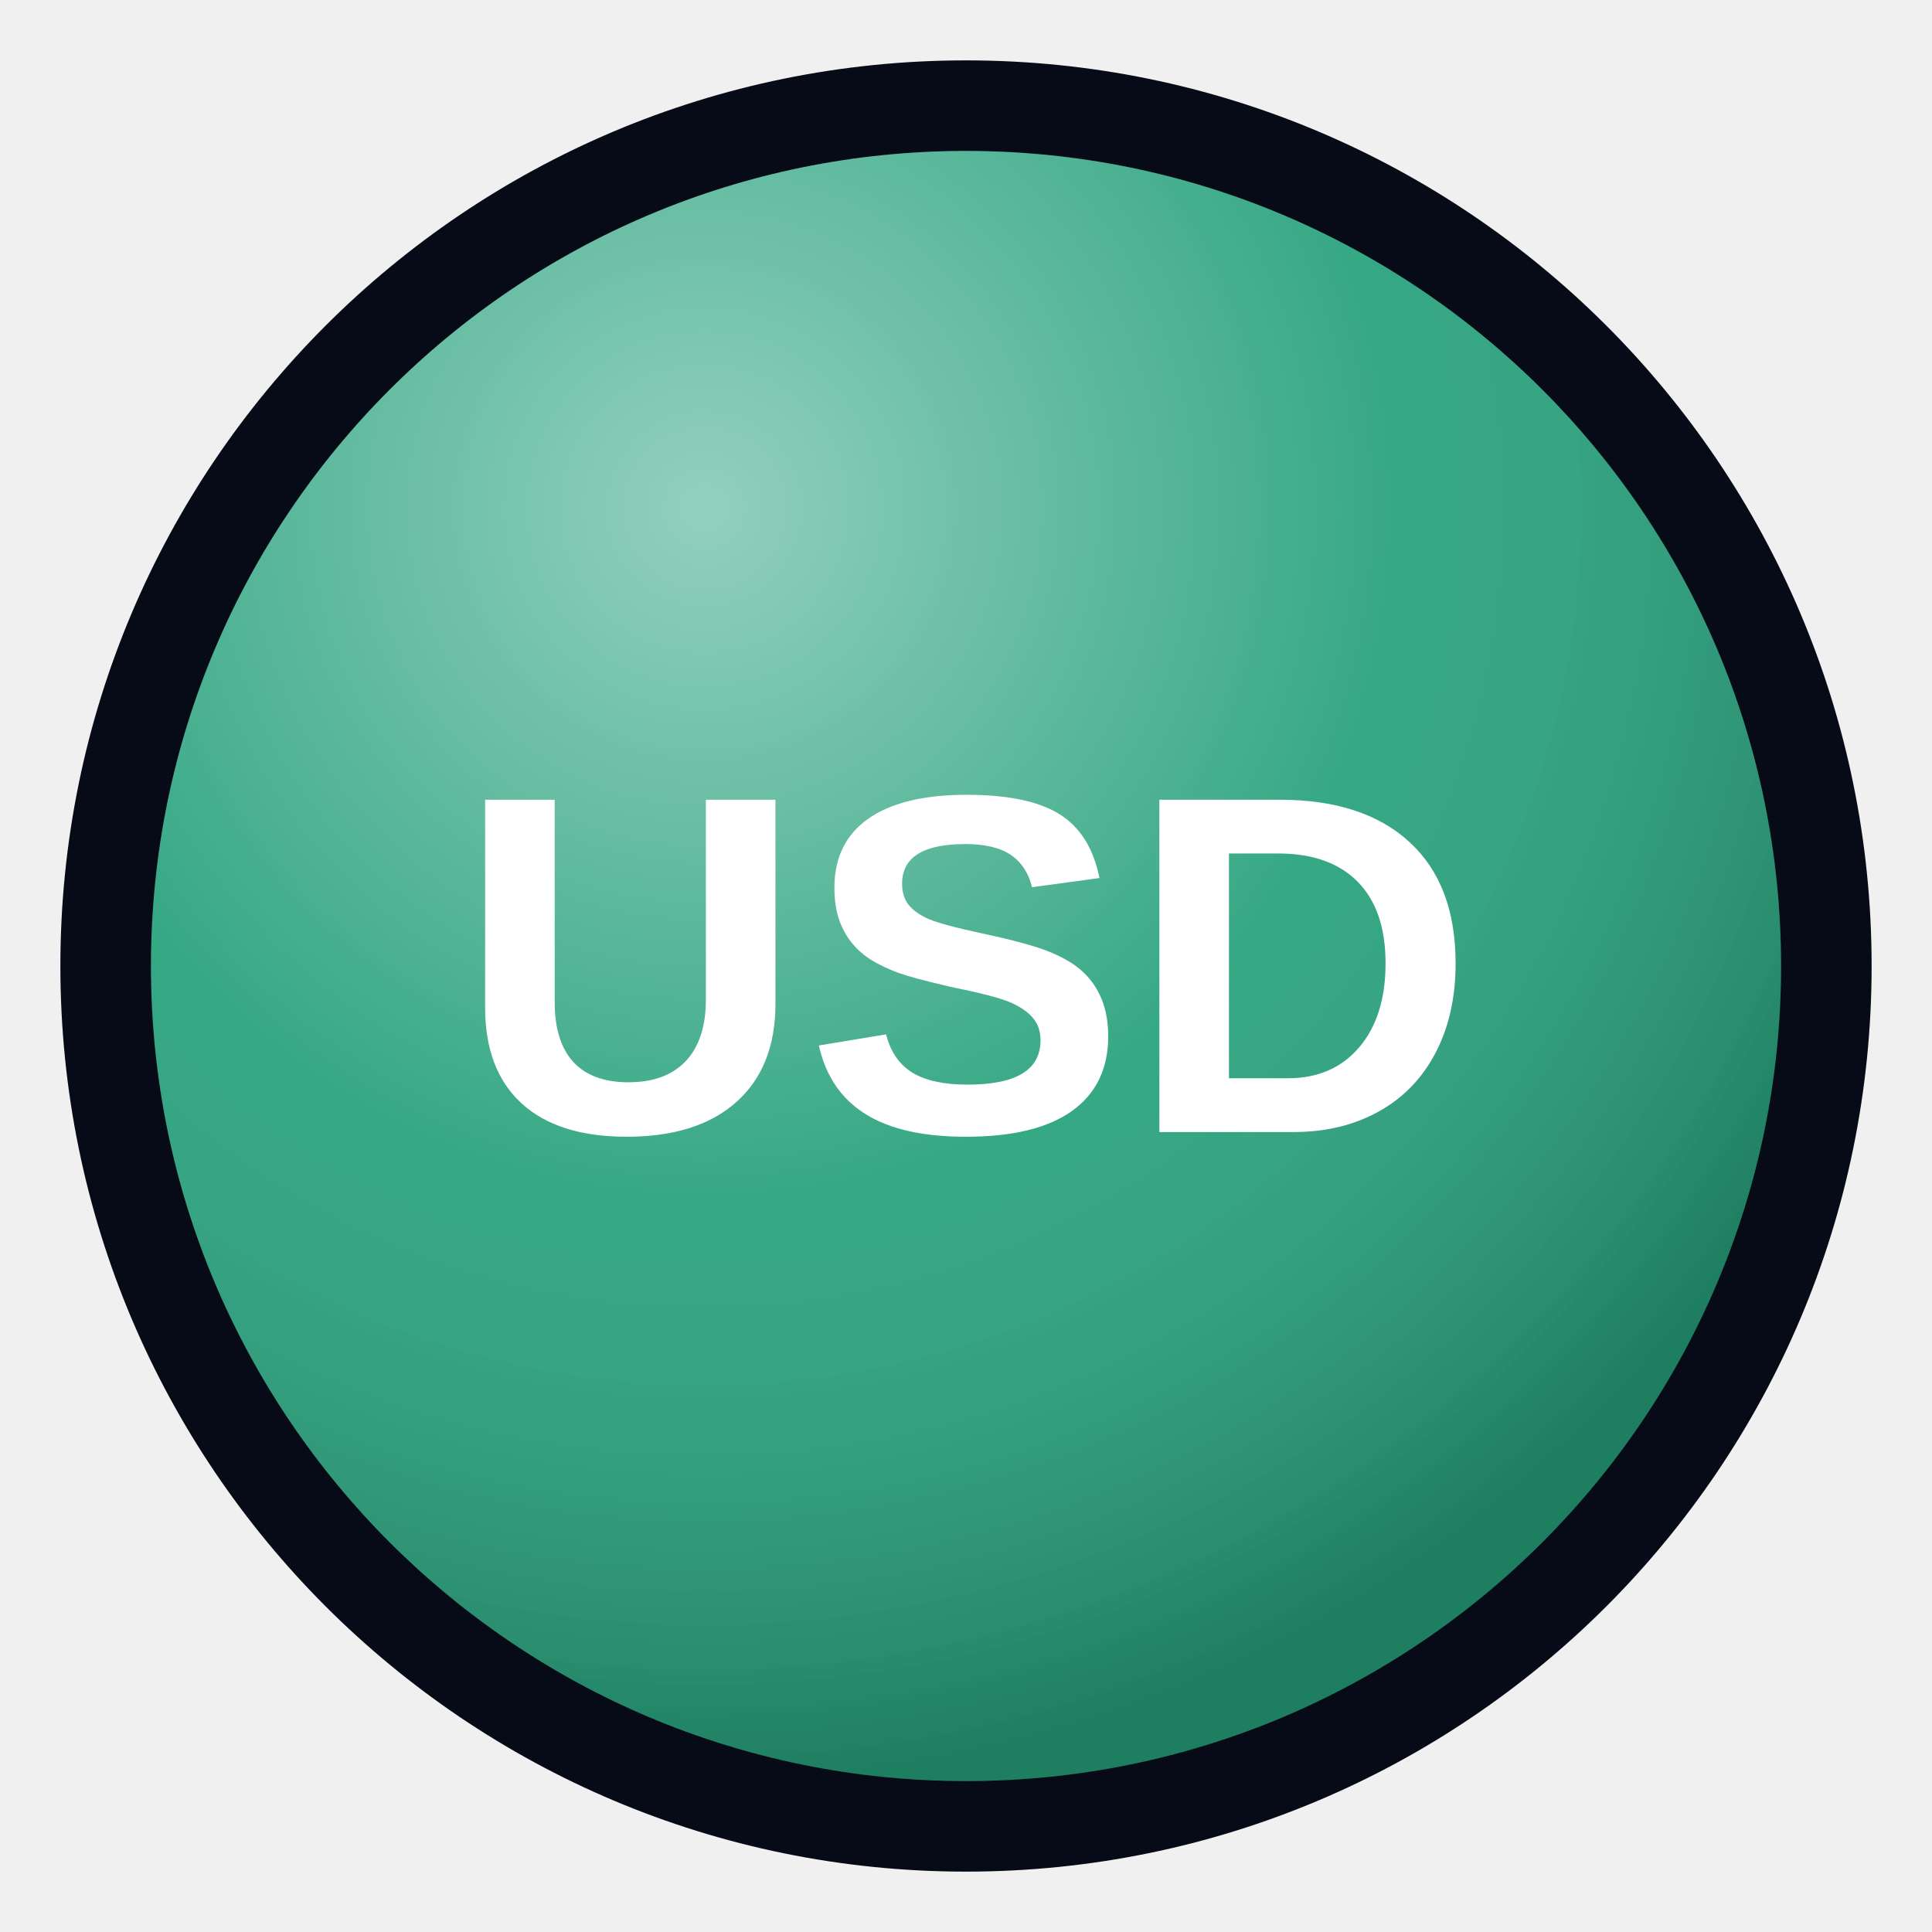
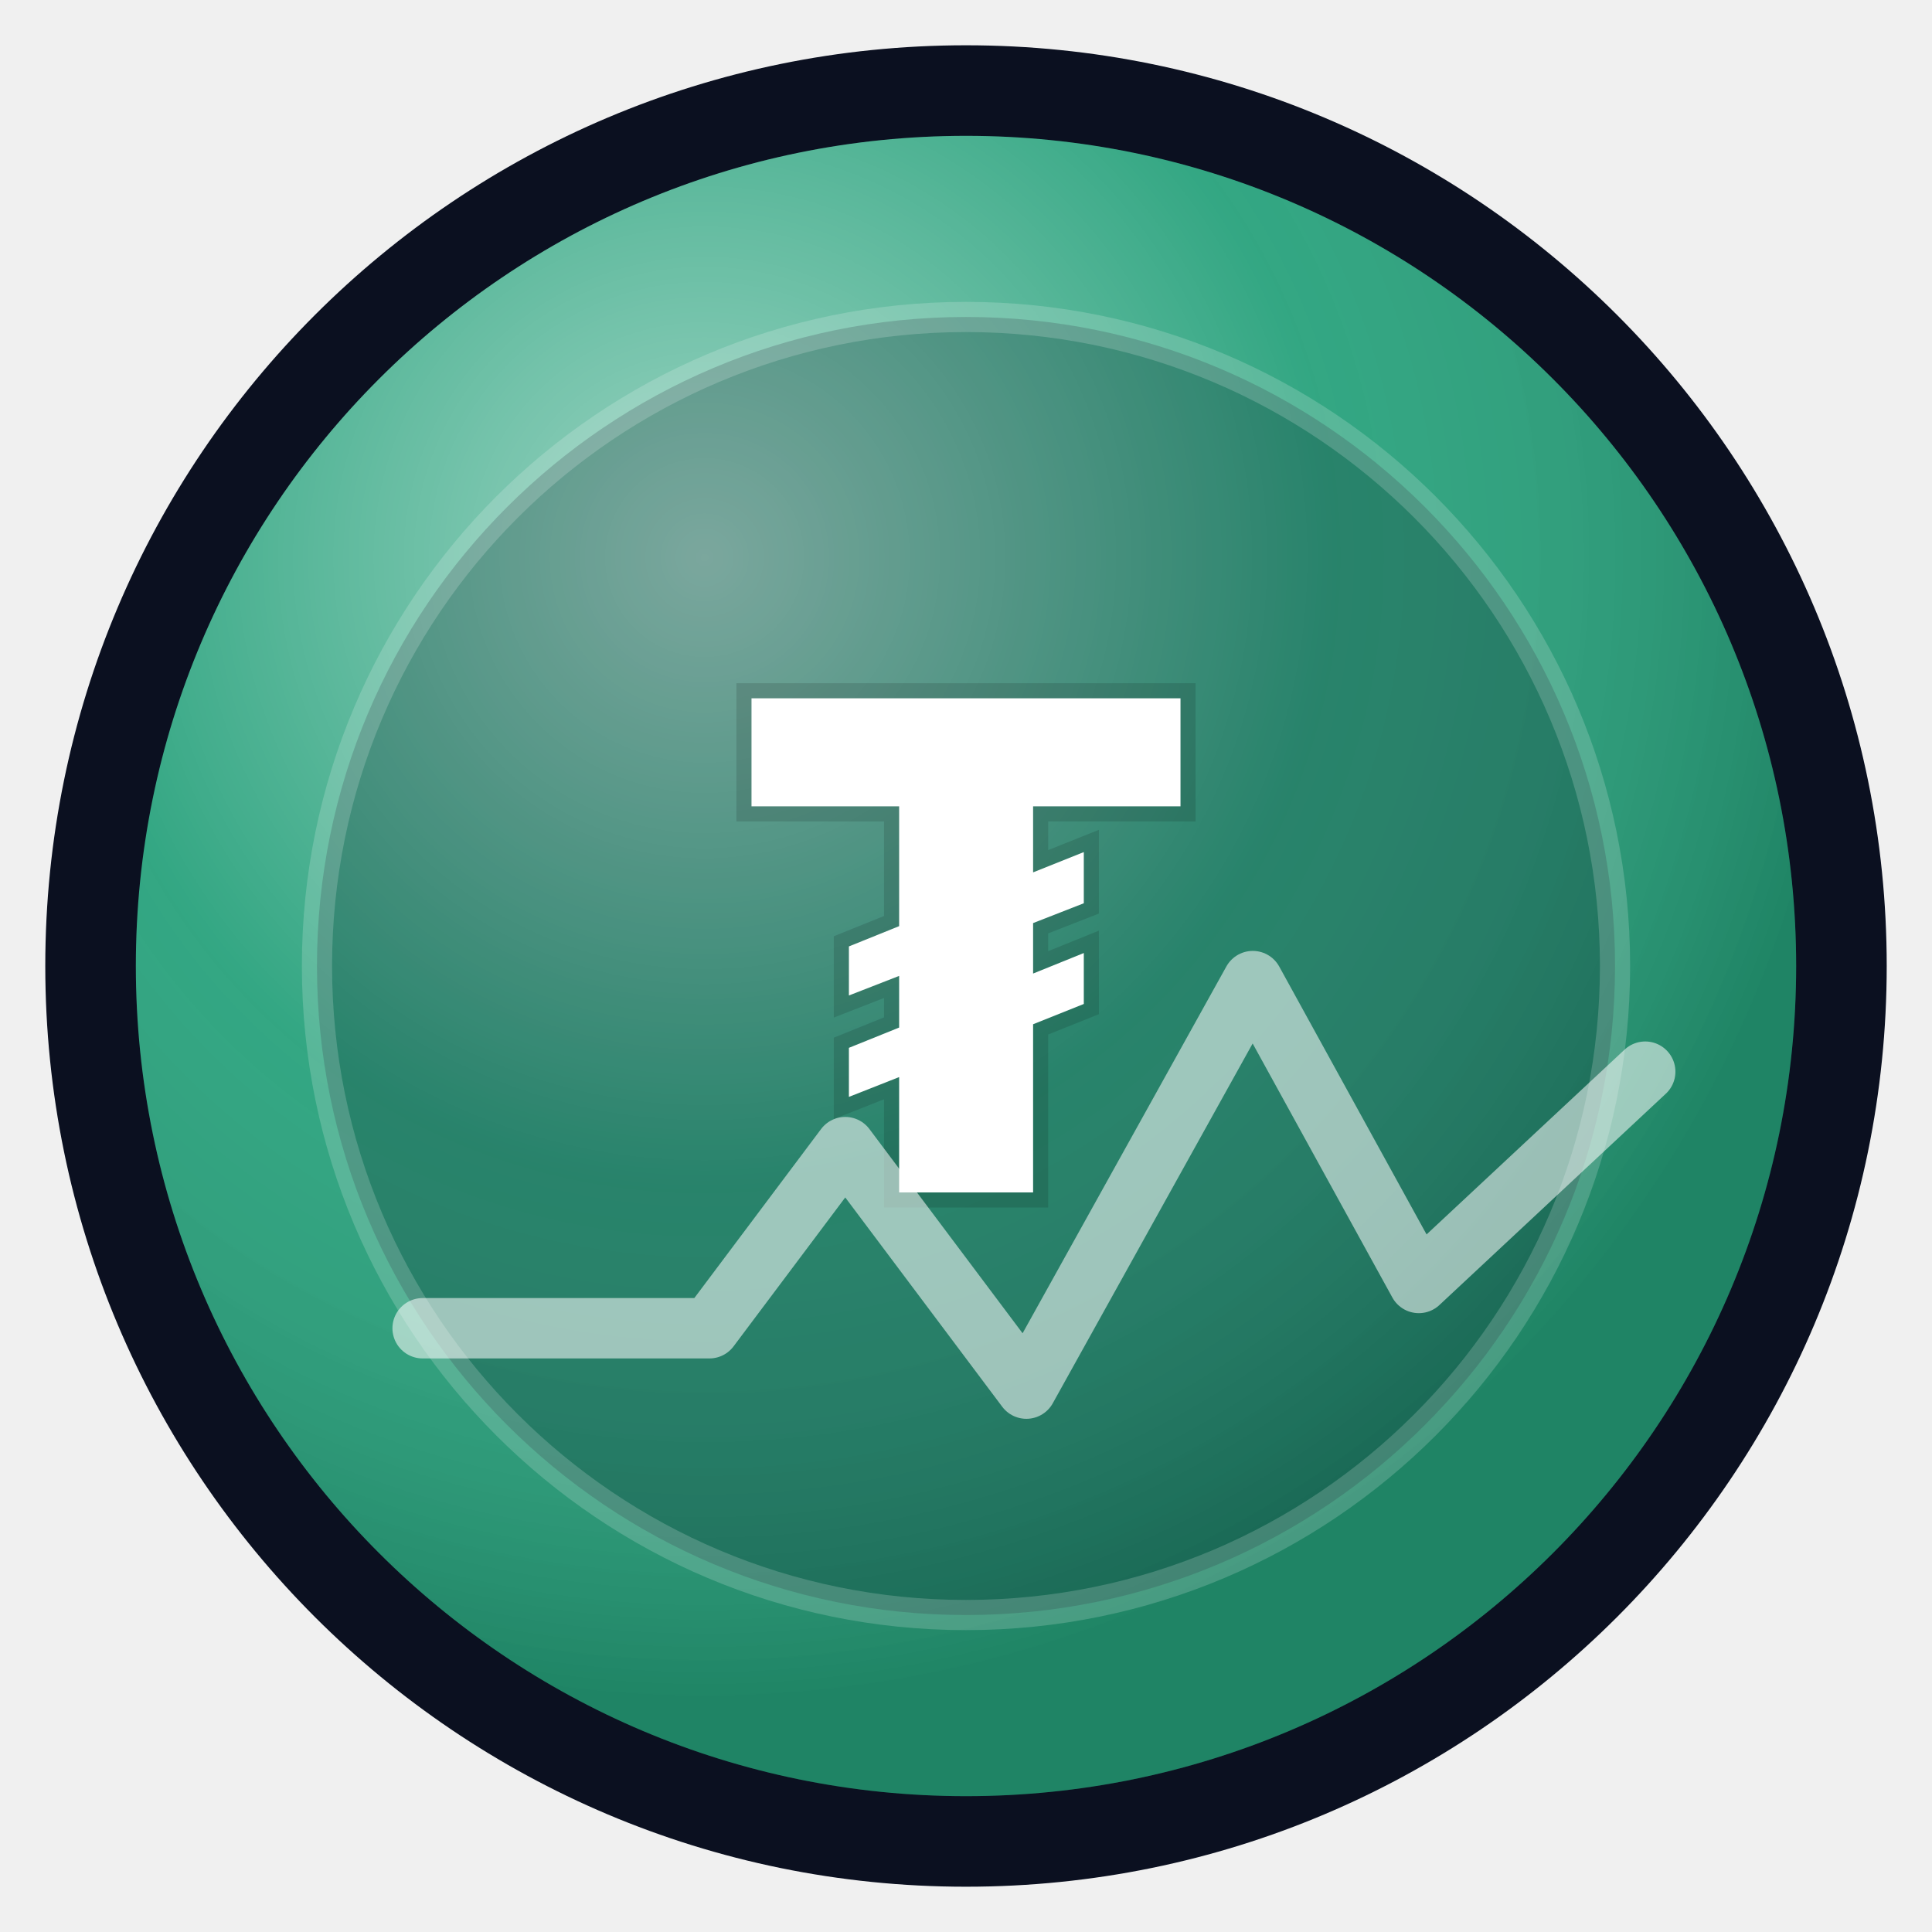
<svg xmlns="http://www.w3.org/2000/svg" viewBox="0 0 128 128" role="img" aria-label="USDT">
  <defs>
-     <linearGradient id="g" x1="20" y1="16" x2="108" y2="112">
+     <linearGradient id="a" x1="18" y1="12" x2="112" y2="116">
      <stop stop-color="#26A17B" />
-       <stop offset="1" stop-color="#0B5B46" />
+       <stop offset="1" stop-color="#062B22" />
    </linearGradient>
-     <radialGradient id="h" cx="34%" cy="22%" r="78%">
-       <stop stop-color="#fff" stop-opacity=".5" />
-       <stop offset=".55" stop-color="#fff" stop-opacity=".07" />
-       <stop offset="1" stop-color="#000" stop-opacity=".22" />
+     <radialGradient id="b" cx="34%" cy="25%" r="70%">
+       <stop stop-color="#ffffff" stop-opacity=".55" />
+       <stop offset=".55" stop-color="#ffffff" stop-opacity=".06" />
+       <stop offset="1" stop-color="#000000" stop-opacity=".18" />
    </radialGradient>
  </defs>
-   <circle cx="64" cy="64" r="60" fill="#070b18" />
-   <circle cx="64" cy="64" r="54" fill="url(#g)" />
-   <circle cx="64" cy="64" r="54" fill="url(#h)" />
-   <text x="64" y="75" text-anchor="middle" font-family="Arial,sans-serif" font-size="32" font-weight="900" fill="#fff">USD</text>
+   <circle cx="64" cy="64" r="61" fill="#0B1020" />
+   <circle cx="64" cy="64" r="55" fill="url(#a)" />
+   <circle cx="64" cy="64" r="55" fill="url(#b)" />
+   <circle cx="64" cy="64" r="43" fill="#020617" fill-opacity=".22" stroke="#fff" stroke-opacity=".18" stroke-width="2" />
+   <text x="64" y="79" text-anchor="middle" font-family="Inter,Arial,sans-serif" font-size="45" font-weight="900" fill="#fff" paint-order="stroke" stroke="#000" stroke-opacity=".13" stroke-width="2">₮</text>
+   <path d="M28 88h19l9-12 12 16 15-27 11 20 15-14" fill="none" stroke="#fff" stroke-opacity=".55" stroke-width="4" stroke-linecap="round" stroke-linejoin="round" />
</svg>
